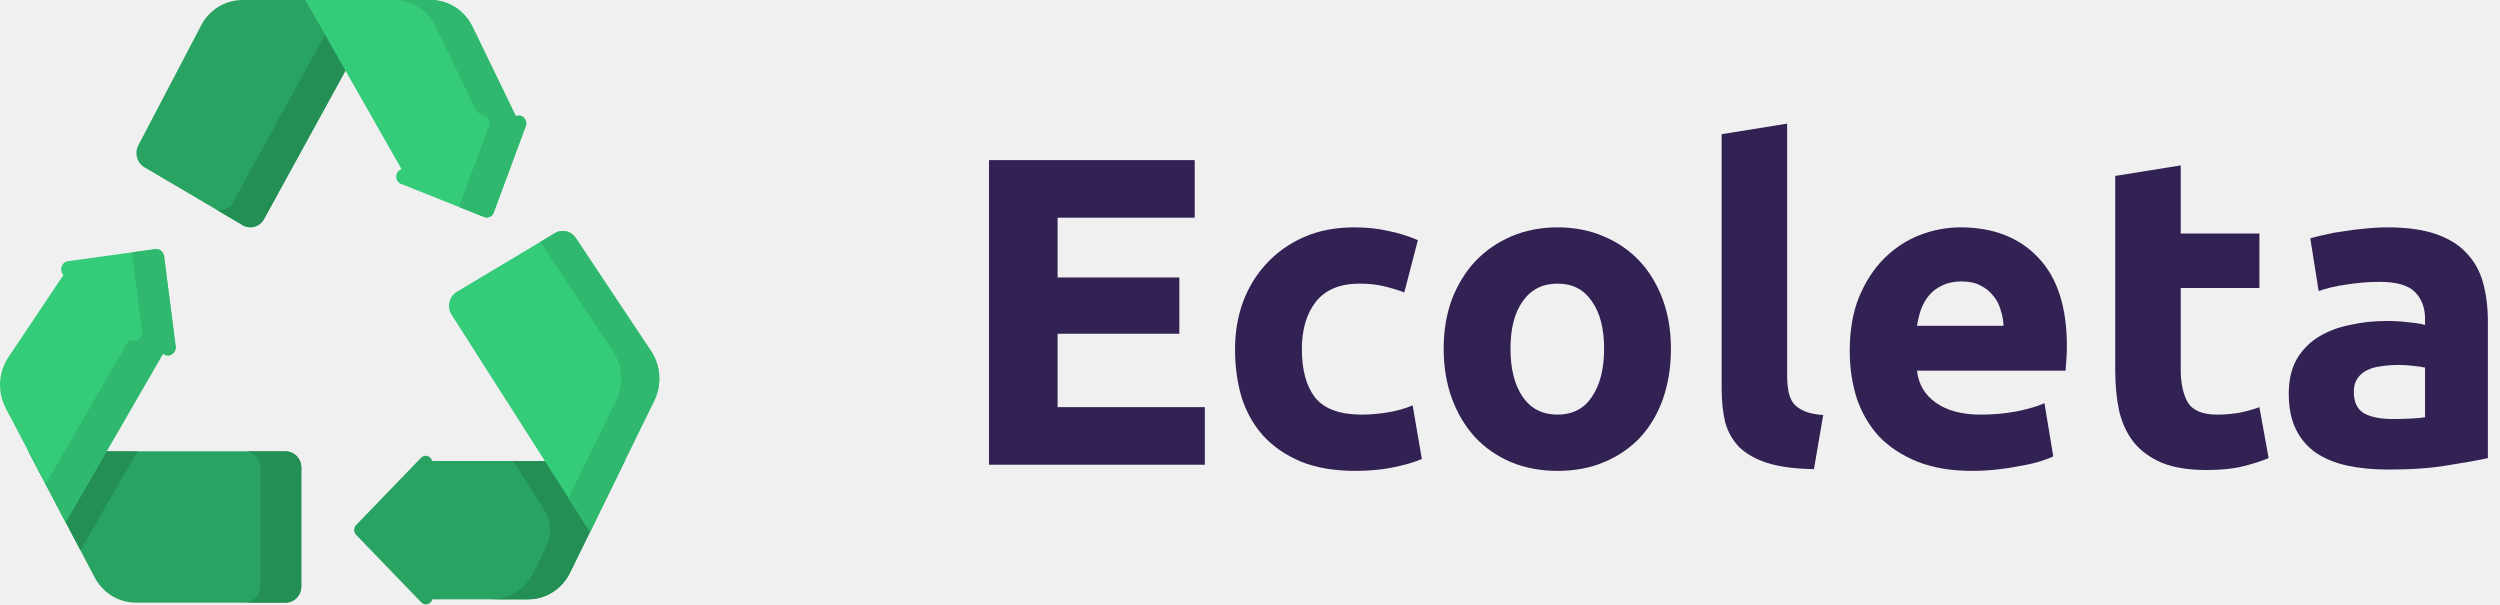
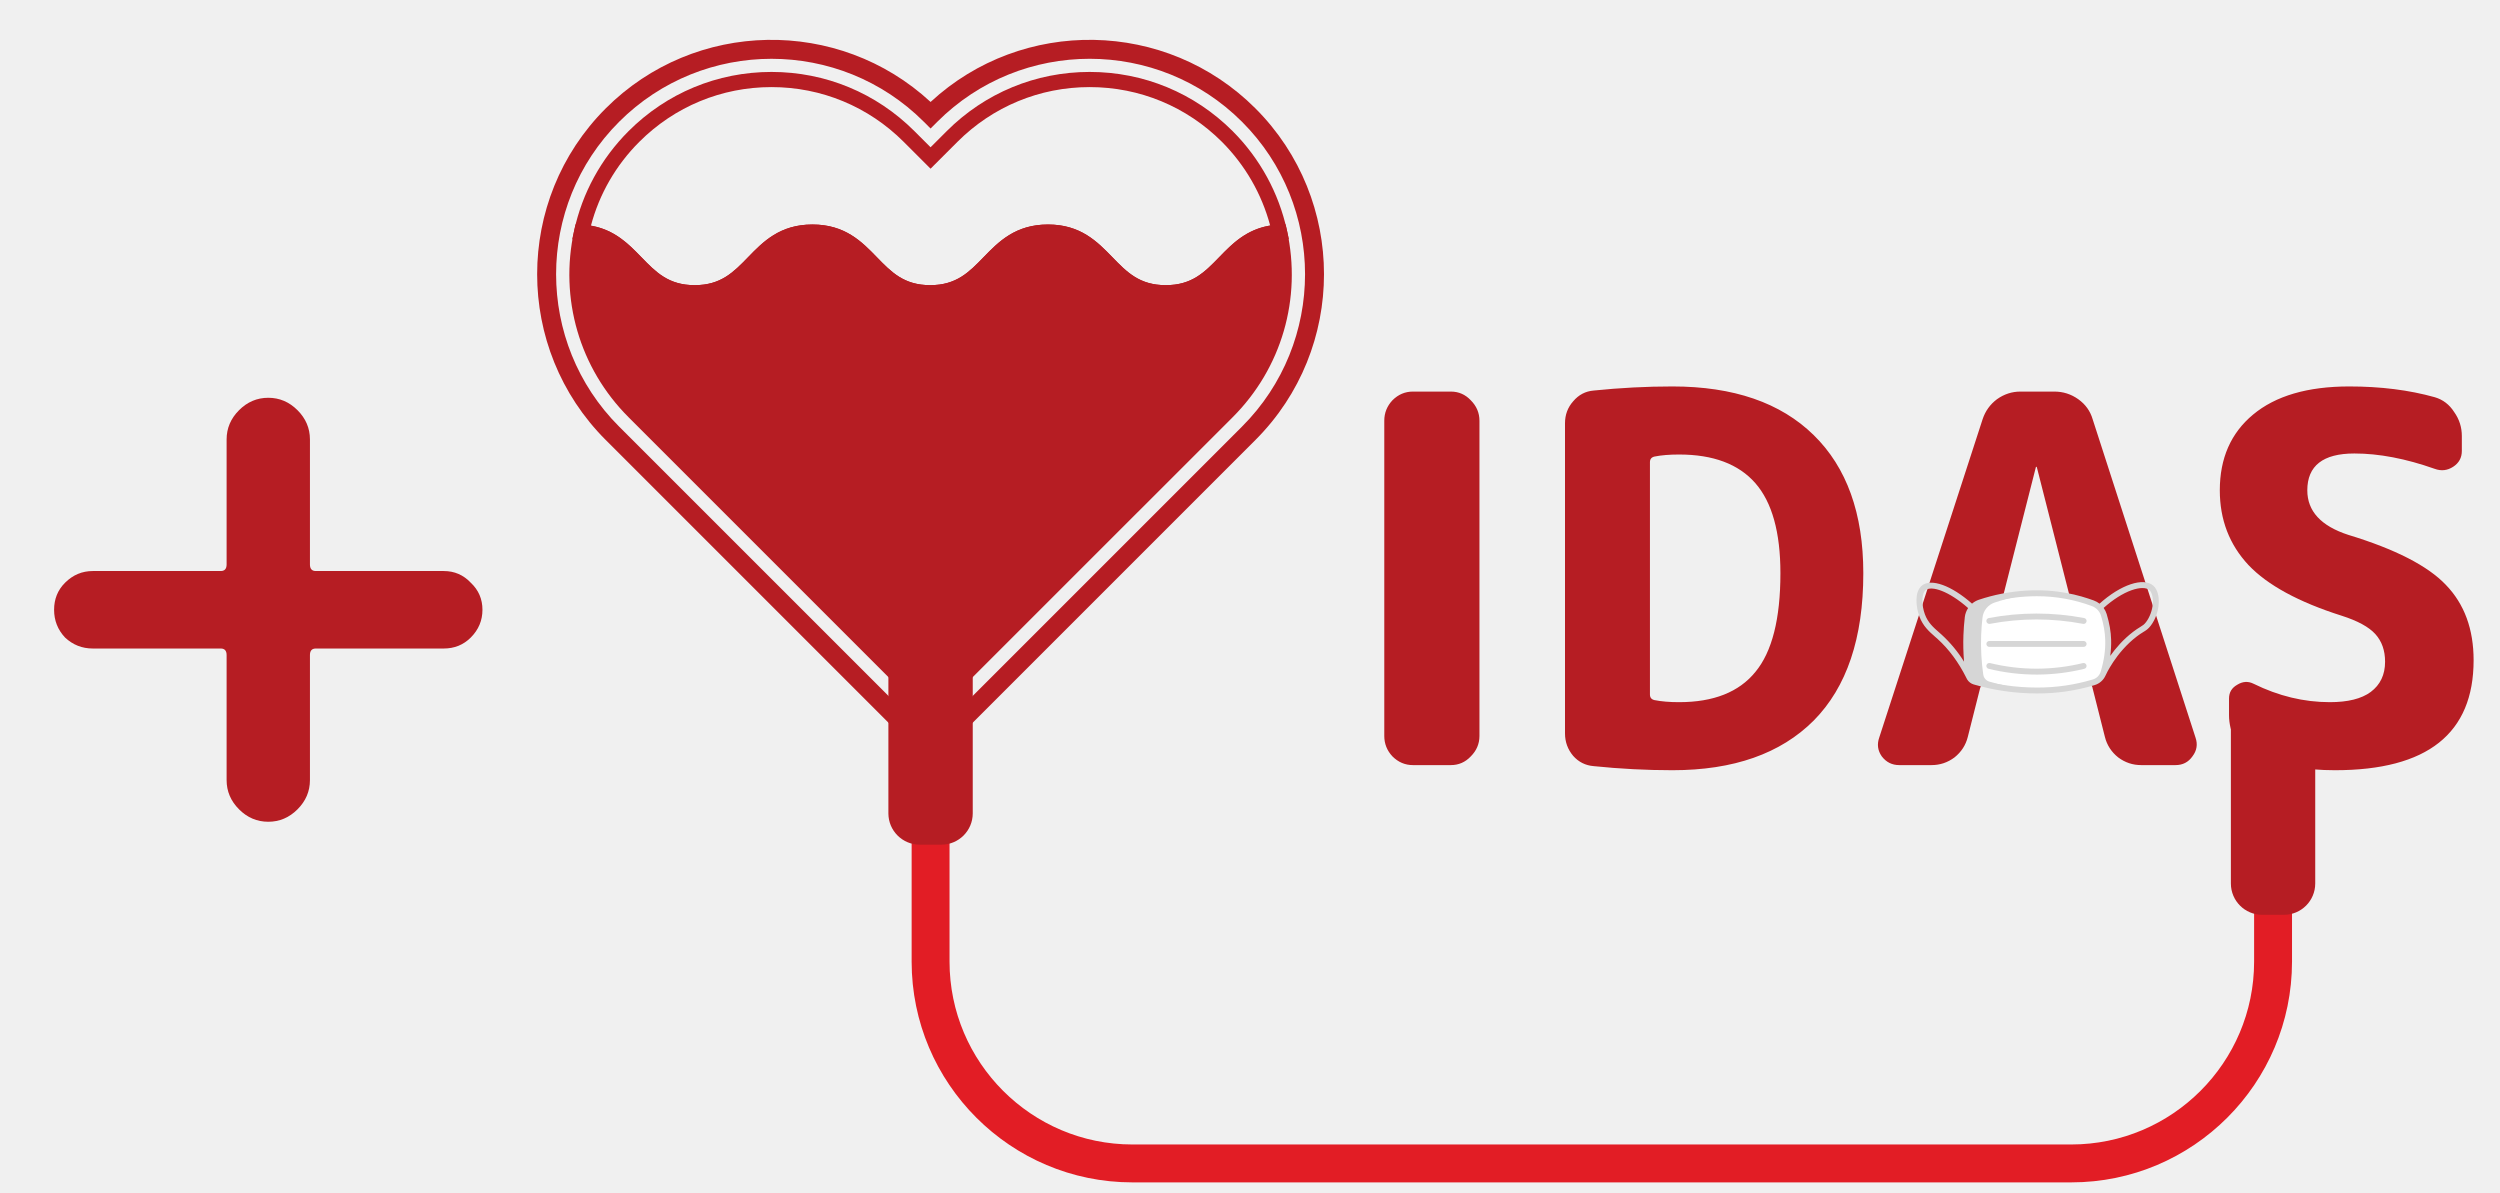
- <svg xmlns="http://www.w3.org/2000/svg" width="182" height="44" viewBox="0 0 182 44" fill="none">
-   <path d="M72 33.832V11.656H86.976V15.848H76.992V20.2H85.856V24.296H76.992V29.64H87.712V33.832H72Z" fill="#322153" />
-   <path d="M89.911 25.416C89.911 24.2 90.103 23.059 90.487 21.992C90.893 20.904 91.469 19.965 92.215 19.176C92.962 18.365 93.869 17.725 94.935 17.256C96.002 16.787 97.218 16.552 98.583 16.552C99.479 16.552 100.301 16.637 101.047 16.808C101.794 16.957 102.519 17.181 103.223 17.48L102.231 21.288C101.783 21.117 101.293 20.968 100.759 20.84C100.226 20.712 99.629 20.648 98.967 20.648C97.559 20.648 96.503 21.085 95.799 21.96C95.117 22.835 94.775 23.987 94.775 25.416C94.775 26.931 95.095 28.104 95.735 28.936C96.397 29.768 97.538 30.184 99.159 30.184C99.735 30.184 100.354 30.131 101.015 30.024C101.677 29.917 102.285 29.747 102.839 29.512L103.511 33.416C102.957 33.651 102.263 33.853 101.431 34.024C100.599 34.195 99.682 34.28 98.679 34.28C97.143 34.28 95.821 34.056 94.711 33.608C93.602 33.139 92.685 32.509 91.959 31.72C91.255 30.931 90.733 30.003 90.391 28.936C90.071 27.848 89.911 26.675 89.911 25.416Z" fill="#322153" />
-   <path d="M121.643 25.384C121.643 26.707 121.451 27.923 121.067 29.032C120.683 30.12 120.128 31.059 119.403 31.848C118.677 32.616 117.803 33.213 116.779 33.64C115.776 34.067 114.645 34.28 113.387 34.28C112.149 34.28 111.019 34.067 109.995 33.64C108.992 33.213 108.128 32.616 107.403 31.848C106.677 31.059 106.112 30.12 105.707 29.032C105.301 27.923 105.099 26.707 105.099 25.384C105.099 24.061 105.301 22.856 105.707 21.768C106.133 20.68 106.709 19.752 107.435 18.984C108.181 18.216 109.056 17.619 110.059 17.192C111.083 16.765 112.192 16.552 113.387 16.552C114.603 16.552 115.712 16.765 116.715 17.192C117.739 17.619 118.613 18.216 119.339 18.984C120.064 19.752 120.629 20.68 121.035 21.768C121.44 22.856 121.643 24.061 121.643 25.384ZM116.779 25.384C116.779 23.912 116.48 22.76 115.883 21.928C115.307 21.075 114.475 20.648 113.387 20.648C112.299 20.648 111.456 21.075 110.859 21.928C110.261 22.76 109.963 23.912 109.963 25.384C109.963 26.856 110.261 28.029 110.859 28.904C111.456 29.757 112.299 30.184 113.387 30.184C114.475 30.184 115.307 29.757 115.883 28.904C116.48 28.029 116.779 26.856 116.779 25.384Z" fill="#322153" />
-   <path d="M132.056 34.152C130.67 34.131 129.539 33.981 128.664 33.704C127.811 33.427 127.128 33.043 126.616 32.552C126.126 32.04 125.784 31.432 125.592 30.728C125.422 30.003 125.336 29.192 125.336 28.296V9.768L130.104 9V27.336C130.104 27.763 130.136 28.147 130.2 28.488C130.264 28.829 130.382 29.117 130.552 29.352C130.744 29.587 131.011 29.779 131.352 29.928C131.694 30.077 132.152 30.173 132.728 30.216L132.056 34.152Z" fill="#322153" />
-   <path d="M134.661 25.544C134.661 24.051 134.885 22.749 135.333 21.64C135.803 20.509 136.411 19.571 137.157 18.824C137.904 18.077 138.757 17.512 139.717 17.128C140.699 16.744 141.701 16.552 142.725 16.552C145.115 16.552 147.003 17.288 148.389 18.76C149.776 20.211 150.469 22.355 150.469 25.192C150.469 25.469 150.459 25.779 150.437 26.12C150.416 26.44 150.395 26.728 150.373 26.984H139.557C139.664 27.965 140.123 28.744 140.933 29.32C141.744 29.896 142.832 30.184 144.197 30.184C145.072 30.184 145.925 30.109 146.757 29.96C147.611 29.789 148.304 29.587 148.837 29.352L149.477 33.224C149.221 33.352 148.88 33.48 148.453 33.608C148.027 33.736 147.547 33.843 147.013 33.928C146.501 34.035 145.947 34.12 145.349 34.184C144.752 34.248 144.155 34.28 143.557 34.28C142.043 34.28 140.72 34.056 139.589 33.608C138.48 33.16 137.552 32.552 136.805 31.784C136.08 30.995 135.536 30.067 135.173 29C134.832 27.933 134.661 26.781 134.661 25.544ZM145.861 23.72C145.84 23.315 145.765 22.92 145.637 22.536C145.531 22.152 145.349 21.811 145.093 21.512C144.859 21.213 144.549 20.968 144.165 20.776C143.803 20.584 143.344 20.488 142.789 20.488C142.256 20.488 141.797 20.584 141.413 20.776C141.029 20.947 140.709 21.181 140.453 21.48C140.197 21.779 139.995 22.131 139.845 22.536C139.717 22.92 139.621 23.315 139.557 23.72H145.861Z" fill="#322153" />
-   <path d="M153.989 12.808L158.757 12.04V17H164.485V20.968H158.757V26.888C158.757 27.891 158.927 28.691 159.269 29.288C159.631 29.885 160.346 30.184 161.413 30.184C161.925 30.184 162.447 30.141 162.981 30.056C163.535 29.949 164.037 29.811 164.485 29.64L165.157 33.352C164.581 33.587 163.941 33.789 163.237 33.96C162.533 34.131 161.669 34.216 160.645 34.216C159.343 34.216 158.266 34.045 157.413 33.704C156.559 33.341 155.877 32.851 155.365 32.232C154.853 31.592 154.49 30.824 154.277 29.928C154.085 29.032 153.989 28.04 153.989 26.952V12.808Z" fill="#322153" />
-   <path d="M174.174 30.504C174.644 30.504 175.092 30.493 175.519 30.472C175.945 30.451 176.286 30.419 176.543 30.376V26.76C176.351 26.717 176.062 26.675 175.678 26.632C175.294 26.589 174.942 26.568 174.622 26.568C174.174 26.568 173.748 26.6 173.342 26.664C172.958 26.707 172.617 26.803 172.318 26.952C172.02 27.101 171.785 27.304 171.615 27.56C171.444 27.816 171.358 28.136 171.358 28.52C171.358 29.267 171.604 29.789 172.094 30.088C172.606 30.365 173.3 30.504 174.174 30.504ZM173.79 16.552C175.198 16.552 176.372 16.712 177.311 17.032C178.249 17.352 178.996 17.811 179.55 18.408C180.126 19.005 180.532 19.731 180.767 20.584C181.001 21.437 181.118 22.387 181.118 23.432V33.352C180.436 33.501 179.487 33.672 178.271 33.864C177.054 34.077 175.582 34.184 173.854 34.184C172.767 34.184 171.775 34.088 170.879 33.896C170.004 33.704 169.246 33.395 168.606 32.968C167.966 32.52 167.476 31.944 167.134 31.24C166.793 30.536 166.622 29.672 166.622 28.648C166.622 27.667 166.814 26.835 167.199 26.152C167.604 25.469 168.137 24.925 168.799 24.52C169.46 24.115 170.217 23.827 171.071 23.656C171.924 23.464 172.809 23.368 173.727 23.368C174.345 23.368 174.889 23.4 175.358 23.464C175.849 23.507 176.244 23.571 176.543 23.656V23.208C176.543 22.397 176.297 21.747 175.807 21.256C175.316 20.765 174.463 20.52 173.246 20.52C172.436 20.52 171.636 20.584 170.846 20.712C170.057 20.819 169.374 20.979 168.799 21.192L168.19 17.352C168.468 17.267 168.809 17.181 169.215 17.096C169.641 16.989 170.1 16.904 170.59 16.84C171.081 16.755 171.593 16.691 172.127 16.648C172.681 16.584 173.236 16.552 173.79 16.552Z" fill="#322153" />
-   <path d="M14.642 1.85L10.067 10.586C9.772 11.15 9.966 11.855 10.505 12.172L17.668 16.392C18.214 16.714 18.908 16.516 19.218 15.95L27.974 0.001H17.64C16.389 0.001 15.239 0.71 14.642 1.85Z" fill="#29A361" />
-   <path d="M27.974 0L19.218 15.95C18.907 16.515 18.214 16.714 17.668 16.392L15.798 15.291C16.254 15.367 16.728 15.15 16.97 14.71L25.047 0H27.974Z" fill="#248F55" />
-   <path d="M37.555 8.459L34.4 1.949C33.821 0.755 32.641 0.001 31.351 0.001H22.228L29.233 12.317C29.21 12.327 29.187 12.338 29.164 12.349C28.723 12.554 28.741 13.209 29.192 13.389L35.241 15.796C35.521 15.908 35.836 15.762 35.943 15.472L38.275 9.18C38.447 8.714 37.995 8.265 37.555 8.459Z" fill="#34CB79" />
-   <path d="M38.275 9.179L35.943 15.472C35.836 15.763 35.521 15.908 35.241 15.796L33.41 15.067L35.592 9.179C35.716 8.845 35.518 8.52 35.234 8.435C34.963 8.353 34.732 8.17 34.606 7.909L31.716 1.949C31.138 0.755 29.959 0 28.669 0H31.351C32.641 0 33.82 0.755 34.399 1.949L37.555 8.459C37.995 8.265 38.447 8.714 38.275 9.179Z" fill="#2FB86E" />
-   <path d="M31.459 33.559C31.374 33.198 30.924 33.043 30.65 33.328L25.922 38.227C25.734 38.422 25.734 38.739 25.922 38.934L30.668 43.853C30.941 44.135 31.386 43.984 31.476 43.629H38.455C39.74 43.629 40.916 42.881 41.497 41.693L45.479 33.559H31.459V33.559Z" fill="#29A361" />
-   <path d="M37.351 33.559L39.614 37.108C40.125 37.91 40.182 38.935 39.762 39.793L38.831 41.694C38.251 42.881 37.075 43.629 35.79 43.629H38.455C39.739 43.629 40.916 42.881 41.497 41.694L45.479 33.559H37.351V33.559Z" fill="#248F55" />
-   <path d="M21.935 42.694V34.036C21.935 33.385 21.426 32.857 20.798 32.857H2.068L6.888 42.028C7.486 43.165 8.635 43.872 9.884 43.872H20.798C21.426 43.872 21.935 43.345 21.935 42.694Z" fill="#29A361" />
-   <path d="M10.011 32.858L5.852 40.057L2.068 32.858H10.011Z" fill="#248F55" />
-   <path d="M21.935 34.036V42.694C21.935 43.345 21.426 43.872 20.798 43.872H17.815C18.443 43.872 18.952 43.345 18.952 42.694V34.036C18.952 33.385 18.443 32.858 17.815 32.858H20.798C21.426 32.858 21.935 33.385 21.935 34.036Z" fill="#248F55" />
-   <path d="M12.785 25.207L11.944 18.647C11.902 18.323 11.615 18.095 11.302 18.138L4.948 19.013C4.469 19.079 4.291 19.682 4.619 20.018L0.609 26.008C-0.127 27.106 -0.201 28.54 0.416 29.714L4.78 38.017L11.865 25.751C11.868 25.753 11.87 25.755 11.873 25.757C12.277 26.075 12.851 25.728 12.785 25.207Z" fill="#34CB79" />
-   <path d="M11.873 25.757C11.87 25.755 11.868 25.753 11.866 25.751L4.78 38.016L3.322 35.244L9.09 25.259L9.25 24.982C9.337 24.83 9.508 24.765 9.675 24.798C9.676 24.799 9.677 24.799 9.678 24.799C10.033 24.865 10.398 24.558 10.344 24.136L9.605 18.371L11.302 18.138C11.614 18.095 11.902 18.323 11.944 18.646L12.785 25.207C12.852 25.729 12.277 26.075 11.873 25.757Z" fill="#2FB86E" />
-   <path d="M47.396 25.557L41.91 17.32C41.574 16.814 40.919 16.662 40.406 16.968L33.257 21.244C32.69 21.583 32.516 22.348 32.877 22.914L42.955 38.715L47.631 29.164C48.197 28.008 48.106 26.624 47.396 25.557Z" fill="#34CB79" />
-   <path d="M47.63 29.165L42.954 38.715L41.386 36.255L44.857 29.164C45.423 28.008 45.333 26.624 44.622 25.557L39.331 17.612L40.406 16.969C40.919 16.661 41.574 16.814 41.91 17.32L47.396 25.557C48.107 26.624 48.196 28.009 47.63 29.165Z" fill="#2FB86E" />
+ <svg xmlns="http://www.w3.org/2000/svg" width="216" height="103" viewBox="0 0 216 103" fill="none">
+   <path d="M178.958 102.158H97.836C87.32 102.158 78.765 93.603 78.765 83.087V68.639H82.04V83.087C82.04 91.797 89.126 98.883 97.836 98.883H178.958C187.669 98.883 194.755 91.797 194.755 83.087V74.535H198.03V83.087C198.03 93.603 189.475 102.158 178.958 102.158Z" fill="#E21D25" />
+   <path d="M197.332 79.039H195.451C193.958 79.039 192.748 77.828 192.748 76.335V62.17H200.036V76.335C200.036 77.828 198.826 79.039 197.332 79.039Z" fill="#B61D23" />
+   <path d="M81.342 72.979H79.461C77.968 72.979 76.757 71.769 76.757 70.276V56.11H84.045V70.276C84.045 71.769 82.835 72.979 81.342 72.979" fill="#B61D23" />
+   <path d="M66.657 5.08C61.889 5.08 57.122 6.895 53.491 10.524C46.232 17.784 46.232 29.596 53.491 36.856L80.402 63.766L107.312 36.856C114.571 29.596 114.571 17.784 107.312 10.524C100.052 3.264 88.24 3.264 80.981 10.524L80.402 11.103L79.823 10.524C76.193 6.895 71.425 5.08 66.657 5.08ZM80.402 66.081L52.334 38.014C44.435 30.115 44.435 17.264 52.334 9.366C60.042 1.658 72.467 1.474 80.402 8.809C88.336 1.472 100.762 1.658 108.469 9.366C116.368 17.264 116.368 30.115 108.469 38.014L80.402 66.081Z" fill="#B61D23" />
+   <path d="M106.042 35.583L80.401 61.217L54.767 35.583C50.562 31.377 49.055 25.482 50.247 20.064C54.944 20.326 55.075 25.291 60.021 25.291C65.111 25.291 65.111 20.051 70.195 20.051C75.285 20.051 75.285 25.291 80.368 25.291C85.459 25.291 85.459 20.051 90.549 20.051C95.632 20.051 95.632 25.291 100.722 25.291C105.694 25.291 105.812 20.293 110.555 20.057C111.747 25.475 110.247 31.377 106.042 35.583" fill="#B61D23" />
+   <path d="M50.772 20.776C49.81 26.02 51.454 31.344 55.231 35.12L80.401 60.291L105.579 35.12C109.353 31.345 110.995 26.017 110.03 20.766C108.333 21.018 107.376 22.003 106.285 23.127C105 24.448 103.545 25.947 100.722 25.947C97.899 25.947 96.444 24.448 95.162 23.126C93.901 21.827 92.812 20.706 90.548 20.706C88.281 20.706 87.19 21.828 85.929 23.127C84.645 24.449 83.191 25.947 80.368 25.947C77.55 25.947 76.097 24.45 74.815 23.128C73.553 21.829 72.464 20.706 70.195 20.706C67.931 20.706 66.842 21.827 65.581 23.126C64.299 24.448 62.844 25.947 60.021 25.947C57.205 25.947 55.752 24.45 54.472 23.129C53.389 22.016 52.442 21.038 50.772 20.776ZM80.401 62.143L54.304 36.046C50.072 31.815 48.316 25.787 49.608 19.923L49.727 19.378L50.284 19.41C52.825 19.551 54.199 20.968 55.411 22.217C56.671 23.515 57.759 24.637 60.021 24.637C62.29 24.637 63.379 23.514 64.641 22.214C65.923 20.893 67.377 19.396 70.195 19.396C73.018 19.396 74.472 20.894 75.755 22.216C77.016 23.515 78.104 24.637 80.368 24.637C82.637 24.637 83.727 23.515 84.989 22.214C86.272 20.893 87.726 19.396 90.548 19.396C93.366 19.396 94.819 20.893 96.102 22.214C97.363 23.514 98.453 24.637 100.722 24.637C102.991 24.637 104.082 23.514 105.345 22.214C106.567 20.956 107.951 19.53 110.523 19.403L111.076 19.375L111.195 19.917C112.487 25.787 110.734 31.818 106.505 36.046L80.401 62.143" fill="#B61D23" />
+   <path d="M90.548 19.396C93.366 19.396 94.819 20.893 96.102 22.214C97.363 23.514 98.453 24.637 100.722 24.637C102.991 24.637 104.082 23.514 105.345 22.214C106.437 21.09 107.659 19.832 109.743 19.486C109.015 16.758 107.585 14.272 105.578 12.259C102.526 9.207 98.465 7.525 94.145 7.525C89.829 7.525 85.771 9.207 82.718 12.26L80.401 14.576L78.084 12.26C75.031 9.207 70.973 7.525 66.657 7.525C62.342 7.525 58.284 9.207 55.231 12.26C53.211 14.279 51.778 16.769 51.057 19.496C53.116 19.851 54.328 21.101 55.411 22.217C56.671 23.515 57.759 24.637 60.021 24.637C62.29 24.637 63.379 23.514 64.641 22.214C65.923 20.893 67.377 19.396 70.195 19.396C73.018 19.396 74.472 20.894 75.755 22.216C77.016 23.515 78.104 24.637 80.368 24.637C82.637 24.637 83.727 23.515 84.989 22.214C86.272 20.893 87.727 19.396 90.548 19.396ZM100.722 25.947C97.899 25.947 96.444 24.448 95.162 23.126C93.901 21.827 92.813 20.706 90.548 20.706C88.28 20.706 87.19 21.828 85.929 23.127C84.645 24.449 83.191 25.947 80.368 25.947C77.55 25.947 76.097 24.45 74.815 23.128C73.553 21.829 72.464 20.706 70.195 20.706C67.931 20.706 66.842 21.827 65.581 23.126C64.299 24.448 62.844 25.947 60.021 25.947C57.205 25.947 55.752 24.45 54.472 23.129C53.275 21.896 52.241 20.831 50.211 20.718L49.445 20.675L49.607 19.925C50.309 16.675 51.934 13.704 54.304 11.334C57.604 8.033 61.992 6.215 66.657 6.215C71.323 6.215 75.71 8.033 79.01 11.334L80.401 12.724L81.792 11.334C85.092 8.033 89.48 6.215 94.145 6.215C98.815 6.215 103.205 8.033 106.505 11.334C108.863 13.698 110.485 16.666 111.195 19.917L111.36 20.673L110.588 20.712C108.531 20.814 107.491 21.886 106.285 23.127C105.001 24.448 103.545 25.947 100.722 25.947" fill="#B61D23" />
+   <path d="M110.593 20.711L110.517 19.403C110.64 19.396 110.772 19.396 110.902 19.396V20.706C110.796 20.706 110.692 20.705 110.593 20.711" fill="#B61D23" />
+   <path d="M122.078 66.105C121.4 66.105 120.81 65.855 120.309 65.354C119.838 64.853 119.602 64.263 119.602 63.585V36.352C119.602 35.674 119.838 35.084 120.309 34.583C120.81 34.082 121.4 33.832 122.078 33.832H125.349C126.027 33.832 126.602 34.082 127.074 34.583C127.575 35.084 127.825 35.674 127.825 36.352V63.585C127.825 64.263 127.575 64.853 127.074 65.354C126.602 65.855 126.027 66.105 125.349 66.105H122.078ZM142.555 39.933V60.004C142.555 60.27 142.687 60.432 142.952 60.49C143.542 60.608 144.249 60.667 145.075 60.667C148.051 60.667 150.247 59.798 151.662 58.059C153.106 56.32 153.828 53.476 153.828 49.526C153.828 45.989 153.106 43.396 151.662 41.745C150.218 40.095 148.022 39.27 145.075 39.27C144.249 39.27 143.542 39.328 142.952 39.446C142.687 39.505 142.555 39.667 142.555 39.933ZM137.691 66.194C136.984 66.135 136.395 65.84 135.923 65.309C135.451 64.749 135.216 64.101 135.216 63.364V36.573C135.216 35.836 135.451 35.202 135.923 34.672C136.395 34.112 136.984 33.802 137.691 33.743C139.99 33.507 142.26 33.389 144.5 33.389C149.776 33.389 153.843 34.789 156.702 37.59C159.561 40.389 160.99 44.368 160.99 49.526C160.99 55.126 159.561 59.37 156.702 62.259C153.843 65.118 149.776 66.547 144.5 66.547C142.26 66.547 139.99 66.43 137.691 66.194ZM175.896 40.375L172.669 53.063C172.639 53.152 172.654 53.24 172.713 53.328C172.801 53.387 172.89 53.417 172.978 53.417H178.902C178.991 53.417 179.065 53.387 179.124 53.328C179.212 53.24 179.241 53.152 179.212 53.063L175.985 40.375C175.985 40.345 175.97 40.331 175.94 40.331C175.911 40.331 175.896 40.345 175.896 40.375ZM164.092 66.105C163.473 66.105 162.972 65.855 162.589 65.354C162.235 64.853 162.161 64.307 162.368 63.718L171.298 36.219C171.534 35.512 171.947 34.937 172.536 34.495C173.155 34.053 173.833 33.832 174.57 33.832H177.488C178.254 33.832 178.947 34.053 179.566 34.495C180.185 34.937 180.597 35.512 180.804 36.219L189.69 63.718C189.896 64.307 189.808 64.853 189.425 65.354C189.071 65.855 188.585 66.105 187.966 66.105H185.004C184.267 66.105 183.604 65.884 183.014 65.442C182.425 64.971 182.041 64.381 181.865 63.674L180.804 59.474C180.774 59.238 180.627 59.12 180.361 59.12H171.519C171.284 59.12 171.136 59.238 171.077 59.474L170.016 63.674C169.839 64.381 169.456 64.971 168.867 65.442C168.277 65.884 167.614 66.105 166.877 66.105H164.092ZM202.313 53.196C198.6 52.017 195.918 50.558 194.267 48.819C192.616 47.05 191.791 44.899 191.791 42.364C191.791 39.594 192.749 37.413 194.665 35.821C196.61 34.2 199.381 33.389 202.976 33.389C205.688 33.389 208.149 33.699 210.36 34.318C211.067 34.524 211.627 34.952 212.04 35.6C212.482 36.219 212.703 36.912 212.703 37.678V38.96C212.703 39.55 212.452 40.006 211.951 40.331C211.45 40.655 210.92 40.714 210.36 40.507C207.854 39.623 205.541 39.181 203.419 39.181C200.707 39.181 199.351 40.242 199.351 42.364C199.351 44.162 200.53 45.444 202.888 46.211C206.955 47.448 209.77 48.893 211.332 50.543C212.924 52.194 213.72 54.36 213.72 57.042C213.72 63.379 209.726 66.547 201.739 66.547C199.204 66.547 196.905 66.15 194.842 65.354C194.134 65.088 193.574 64.632 193.162 63.983C192.779 63.305 192.587 62.568 192.587 61.773V60.358C192.587 59.827 192.823 59.429 193.294 59.164C193.766 58.87 194.238 58.84 194.709 59.076C196.861 60.137 199.056 60.667 201.296 60.667C202.859 60.667 204.038 60.373 204.833 59.783C205.659 59.164 206.071 58.295 206.071 57.175C206.071 56.202 205.791 55.406 205.231 54.787C204.671 54.168 203.699 53.638 202.313 53.196Z" fill="#B61D23" />
+   <path d="M8.021 56.032C7.095 56.032 6.295 55.716 5.621 55.084C4.989 54.41 4.674 53.611 4.674 52.684C4.674 51.758 4.989 50.979 5.621 50.347C6.295 49.674 7.095 49.337 8.021 49.337H19.074C19.41 49.337 19.579 49.147 19.579 48.768V37.968C19.579 37 19.937 36.158 20.653 35.442C21.368 34.726 22.21 34.368 23.179 34.368C24.147 34.368 24.989 34.726 25.705 35.442C26.421 36.158 26.779 37 26.779 37.968V48.768C26.779 49.147 26.947 49.337 27.284 49.337H38.337C39.263 49.337 40.042 49.674 40.674 50.347C41.347 50.979 41.684 51.758 41.684 52.684C41.684 53.611 41.347 54.41 40.674 55.084C40.042 55.716 39.263 56.032 38.337 56.032H27.284C26.947 56.032 26.779 56.221 26.779 56.6V67.4C26.779 68.368 26.421 69.21 25.705 69.926C24.989 70.642 24.147 71 23.179 71C22.21 71 21.368 70.642 20.653 69.926C19.937 69.21 19.579 68.368 19.579 67.4V56.6C19.579 56.221 19.41 56.032 19.074 56.032H8.021Z" fill="#B61D23" />
+   <g clip-path="url(#clip0)">
+     <path d="M182.147 55.288C182.181 56.415 181.964 57.378 181.742 58.111C181.728 58.157 181.711 58.203 181.692 58.247C181.618 58.416 181.509 58.566 181.371 58.688C181.233 58.809 181.069 58.899 180.893 58.95C179.299 59.43 177.642 59.669 175.977 59.659C174.159 59.657 172.349 59.399 170.603 58.892C170.427 58.841 170.276 58.727 170.179 58.57C170.159 58.528 170.139 58.486 170.118 58.445C170.117 58.444 170.117 58.444 170.117 58.443C170.098 58.392 170.085 58.34 170.077 58.287C169.915 57.16 169.854 56.021 169.895 54.884C169.915 54.34 169.957 53.825 170.014 53.341C170.049 53.05 170.166 52.776 170.351 52.549C170.536 52.322 170.781 52.153 171.059 52.06C172.324 51.637 173.638 51.379 174.969 51.291C177.547 51.122 179.465 51.632 180.817 52.121C181.043 52.203 181.248 52.336 181.414 52.511C181.58 52.686 181.702 52.897 181.773 53.127C181.953 53.725 182.123 54.455 182.147 55.288Z" fill="white" />
+     <path d="M171.456 58.57C171.436 58.528 171.415 58.486 171.394 58.445C171.394 58.444 171.394 58.444 171.394 58.443C171.375 58.392 171.362 58.34 171.354 58.287C171.192 57.16 171.131 56.021 171.172 54.884C171.192 54.34 171.234 53.825 171.291 53.341C171.326 53.05 171.442 52.776 171.627 52.549C171.812 52.322 172.058 52.153 172.335 52.06C173.601 51.637 174.915 51.379 176.246 51.291C176.367 51.283 176.486 51.277 176.603 51.272C176.059 51.248 175.513 51.255 174.969 51.291C173.638 51.379 172.324 51.637 171.059 52.06C170.781 52.153 170.536 52.322 170.351 52.549C170.166 52.776 170.049 53.05 170.014 53.341C169.957 53.825 169.915 54.34 169.895 54.884C169.854 56.021 169.915 57.16 170.077 58.287C170.085 58.34 170.098 58.392 170.117 58.443C170.117 58.444 170.117 58.444 170.118 58.445C170.139 58.486 170.159 58.528 170.179 58.57C170.276 58.727 170.427 58.841 170.603 58.892C172.349 59.399 174.159 59.657 175.977 59.659C176.2 59.659 176.416 59.656 176.626 59.648C175.018 59.594 173.424 59.341 171.88 58.892C171.703 58.841 171.552 58.727 171.456 58.57V58.57Z" fill="#D6D6D6" />
+     <path d="M186.044 50.6C185.189 49.85 183.217 50.52 181.4 52.157C181.25 52.039 181.082 51.946 180.903 51.88C179.663 51.432 177.698 50.857 174.952 51.036C173.599 51.125 172.263 51.388 170.977 51.817C170.76 51.89 170.558 52.005 170.383 52.154C168.606 50.586 166.844 49.945 166.052 50.595C165.375 51.151 165.55 52.492 165.833 53.257C166.142 54.093 166.671 54.558 167.182 55.007C167.259 55.075 167.335 55.142 167.411 55.21C168.389 56.097 169.223 57.226 169.892 58.566C169.909 58.606 169.928 58.645 169.95 58.683C169.952 58.688 169.955 58.692 169.957 58.696L169.958 58.696C170.087 58.91 170.291 59.068 170.531 59.138C172.301 59.651 174.134 59.913 175.977 59.914H175.992C177.676 59.923 179.352 59.681 180.964 59.196C181.175 59.134 181.37 59.028 181.535 58.883C181.701 58.739 181.832 58.56 181.921 58.359C181.923 58.356 181.925 58.353 181.927 58.349C181.935 58.33 182.796 56.382 184.616 54.992C184.8 54.851 184.992 54.721 185.19 54.602C185.429 54.456 185.601 54.35 185.826 54.056C186.651 52.975 186.761 51.231 186.044 50.6V50.6ZM169.76 53.311C169.699 53.828 169.659 54.355 169.64 54.875C169.612 55.64 169.63 56.406 169.694 57.169C169.157 56.305 168.504 55.519 167.753 54.831C167.676 54.761 167.598 54.693 167.519 54.624C167.034 54.197 166.576 53.794 166.312 53.08C166.033 52.325 165.992 51.305 166.376 50.99C166.874 50.581 168.366 51.055 170.045 52.537C169.891 52.769 169.794 53.034 169.76 53.311V53.311ZM181.497 58.037C181.449 58.196 181.362 58.34 181.244 58.457C181.126 58.574 180.98 58.659 180.821 58.705C179.255 59.176 177.627 59.412 175.992 59.404H175.977C174.183 59.402 172.397 59.148 170.674 58.647C170.561 58.614 170.464 58.542 170.401 58.443C170.386 58.412 170.37 58.382 170.355 58.351C170.343 58.319 170.335 58.285 170.33 58.251C170.17 57.139 170.11 56.016 170.15 54.894C170.169 54.387 170.208 53.875 170.268 53.371C170.297 53.129 170.395 52.9 170.549 52.711C170.703 52.521 170.908 52.38 171.139 52.302C172.384 51.886 173.677 51.632 174.986 51.546C175.327 51.524 175.655 51.513 175.971 51.513C177.595 51.509 179.207 51.796 180.73 52.361C180.919 52.429 181.089 52.541 181.228 52.687C181.366 52.833 181.469 53.009 181.528 53.201C181.757 53.958 181.872 54.623 181.892 55.296C181.918 56.176 181.789 57.072 181.497 58.037V58.037ZM186.002 52.165C185.956 52.738 185.738 53.329 185.42 53.746C185.253 53.965 185.143 54.032 184.923 54.167C184.71 54.295 184.504 54.435 184.306 54.586C183.442 55.246 182.787 56.014 182.324 56.668C182.389 56.209 182.415 55.745 182.402 55.281C182.381 54.562 182.259 53.855 182.017 53.053C181.959 52.864 181.87 52.686 181.754 52.525C182.556 51.805 183.407 51.265 184.169 50.994C184.86 50.749 185.434 50.745 185.706 50.984C185.931 51.182 186.044 51.634 186.002 52.165V52.165Z" fill="#D6D6D6" />
+     <path d="M180.074 53.399C177.35 52.882 174.554 52.882 171.83 53.399C171.797 53.405 171.765 53.418 171.737 53.436C171.709 53.455 171.685 53.478 171.666 53.506C171.647 53.534 171.634 53.565 171.627 53.598C171.621 53.631 171.62 53.664 171.627 53.697C171.633 53.73 171.646 53.762 171.664 53.79C171.682 53.818 171.706 53.842 171.734 53.861C171.761 53.88 171.793 53.893 171.825 53.9C171.858 53.907 171.892 53.907 171.925 53.901C174.586 53.395 177.318 53.395 179.979 53.901C180.045 53.913 180.114 53.899 180.17 53.861C180.226 53.822 180.264 53.764 180.277 53.697C180.289 53.631 180.275 53.562 180.237 53.506C180.199 53.45 180.141 53.412 180.074 53.399V53.399Z" fill="#D6D6D6" />
+     <path d="M180.027 55.381H171.878C171.81 55.381 171.745 55.408 171.697 55.456C171.649 55.504 171.622 55.569 171.622 55.637C171.622 55.704 171.649 55.769 171.697 55.817C171.745 55.865 171.81 55.892 171.878 55.892H180.027C180.094 55.892 180.159 55.865 180.207 55.817C180.255 55.769 180.282 55.704 180.282 55.637C180.282 55.569 180.255 55.504 180.207 55.456C180.159 55.408 180.094 55.381 180.027 55.381V55.381Z" fill="#D6D6D6" />
+     <path d="M179.966 57.289C178.683 57.603 177.368 57.765 176.047 57.773C174.663 57.781 173.283 57.618 171.938 57.289C171.905 57.281 171.871 57.279 171.838 57.284C171.805 57.289 171.773 57.3 171.744 57.318C171.715 57.335 171.69 57.358 171.67 57.385C171.65 57.413 171.635 57.443 171.627 57.476C171.619 57.509 171.618 57.543 171.623 57.576C171.628 57.609 171.64 57.641 171.658 57.67C171.675 57.699 171.698 57.724 171.726 57.744C171.753 57.763 171.784 57.778 171.817 57.785C173.17 58.116 174.559 58.284 175.952 58.284C175.985 58.284 176.017 58.284 176.05 58.284C177.41 58.276 178.766 58.108 180.087 57.785C180.153 57.769 180.209 57.727 180.244 57.669C180.279 57.612 180.29 57.542 180.273 57.477C180.257 57.411 180.216 57.355 180.158 57.32C180.101 57.284 180.032 57.273 179.966 57.289V57.289Z" fill="#D6D6D6" />
+   </g>
+   <defs>
+     <clipPath id="clip0">
+       <rect width="21.79" height="21.79" fill="white" transform="translate(165.158 44.2105)" />
+     </clipPath>
+   </defs>
</svg>
